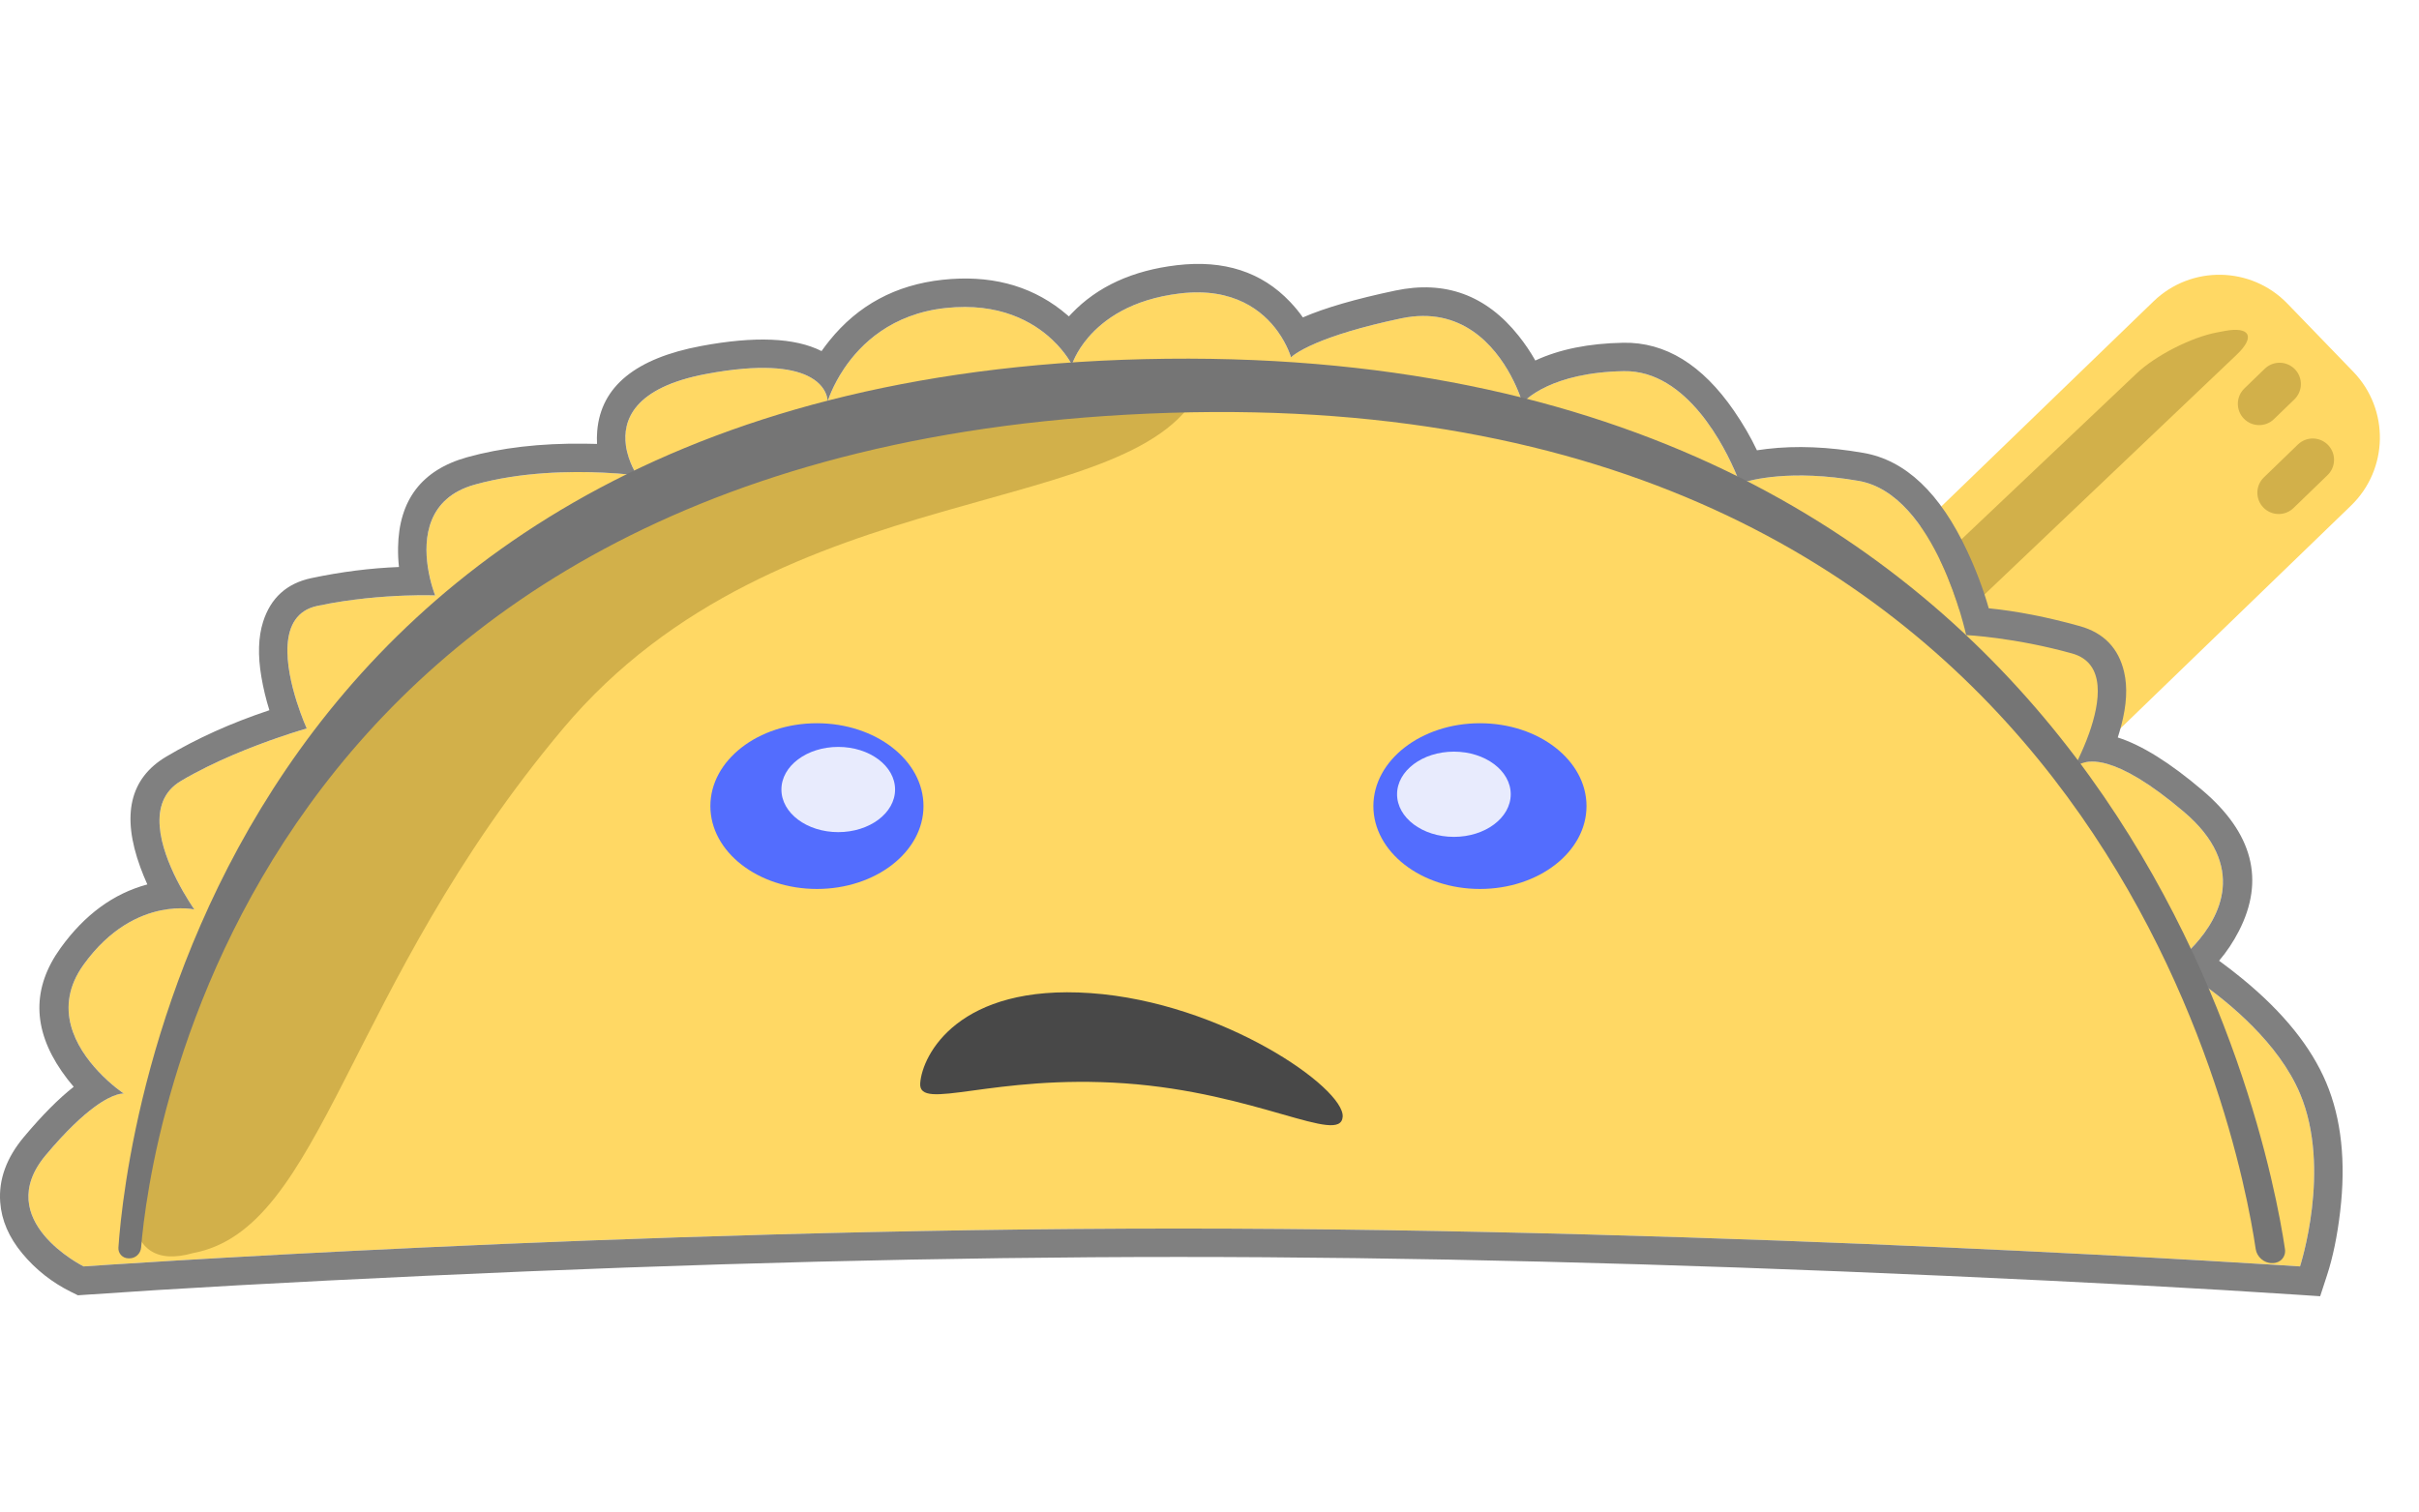
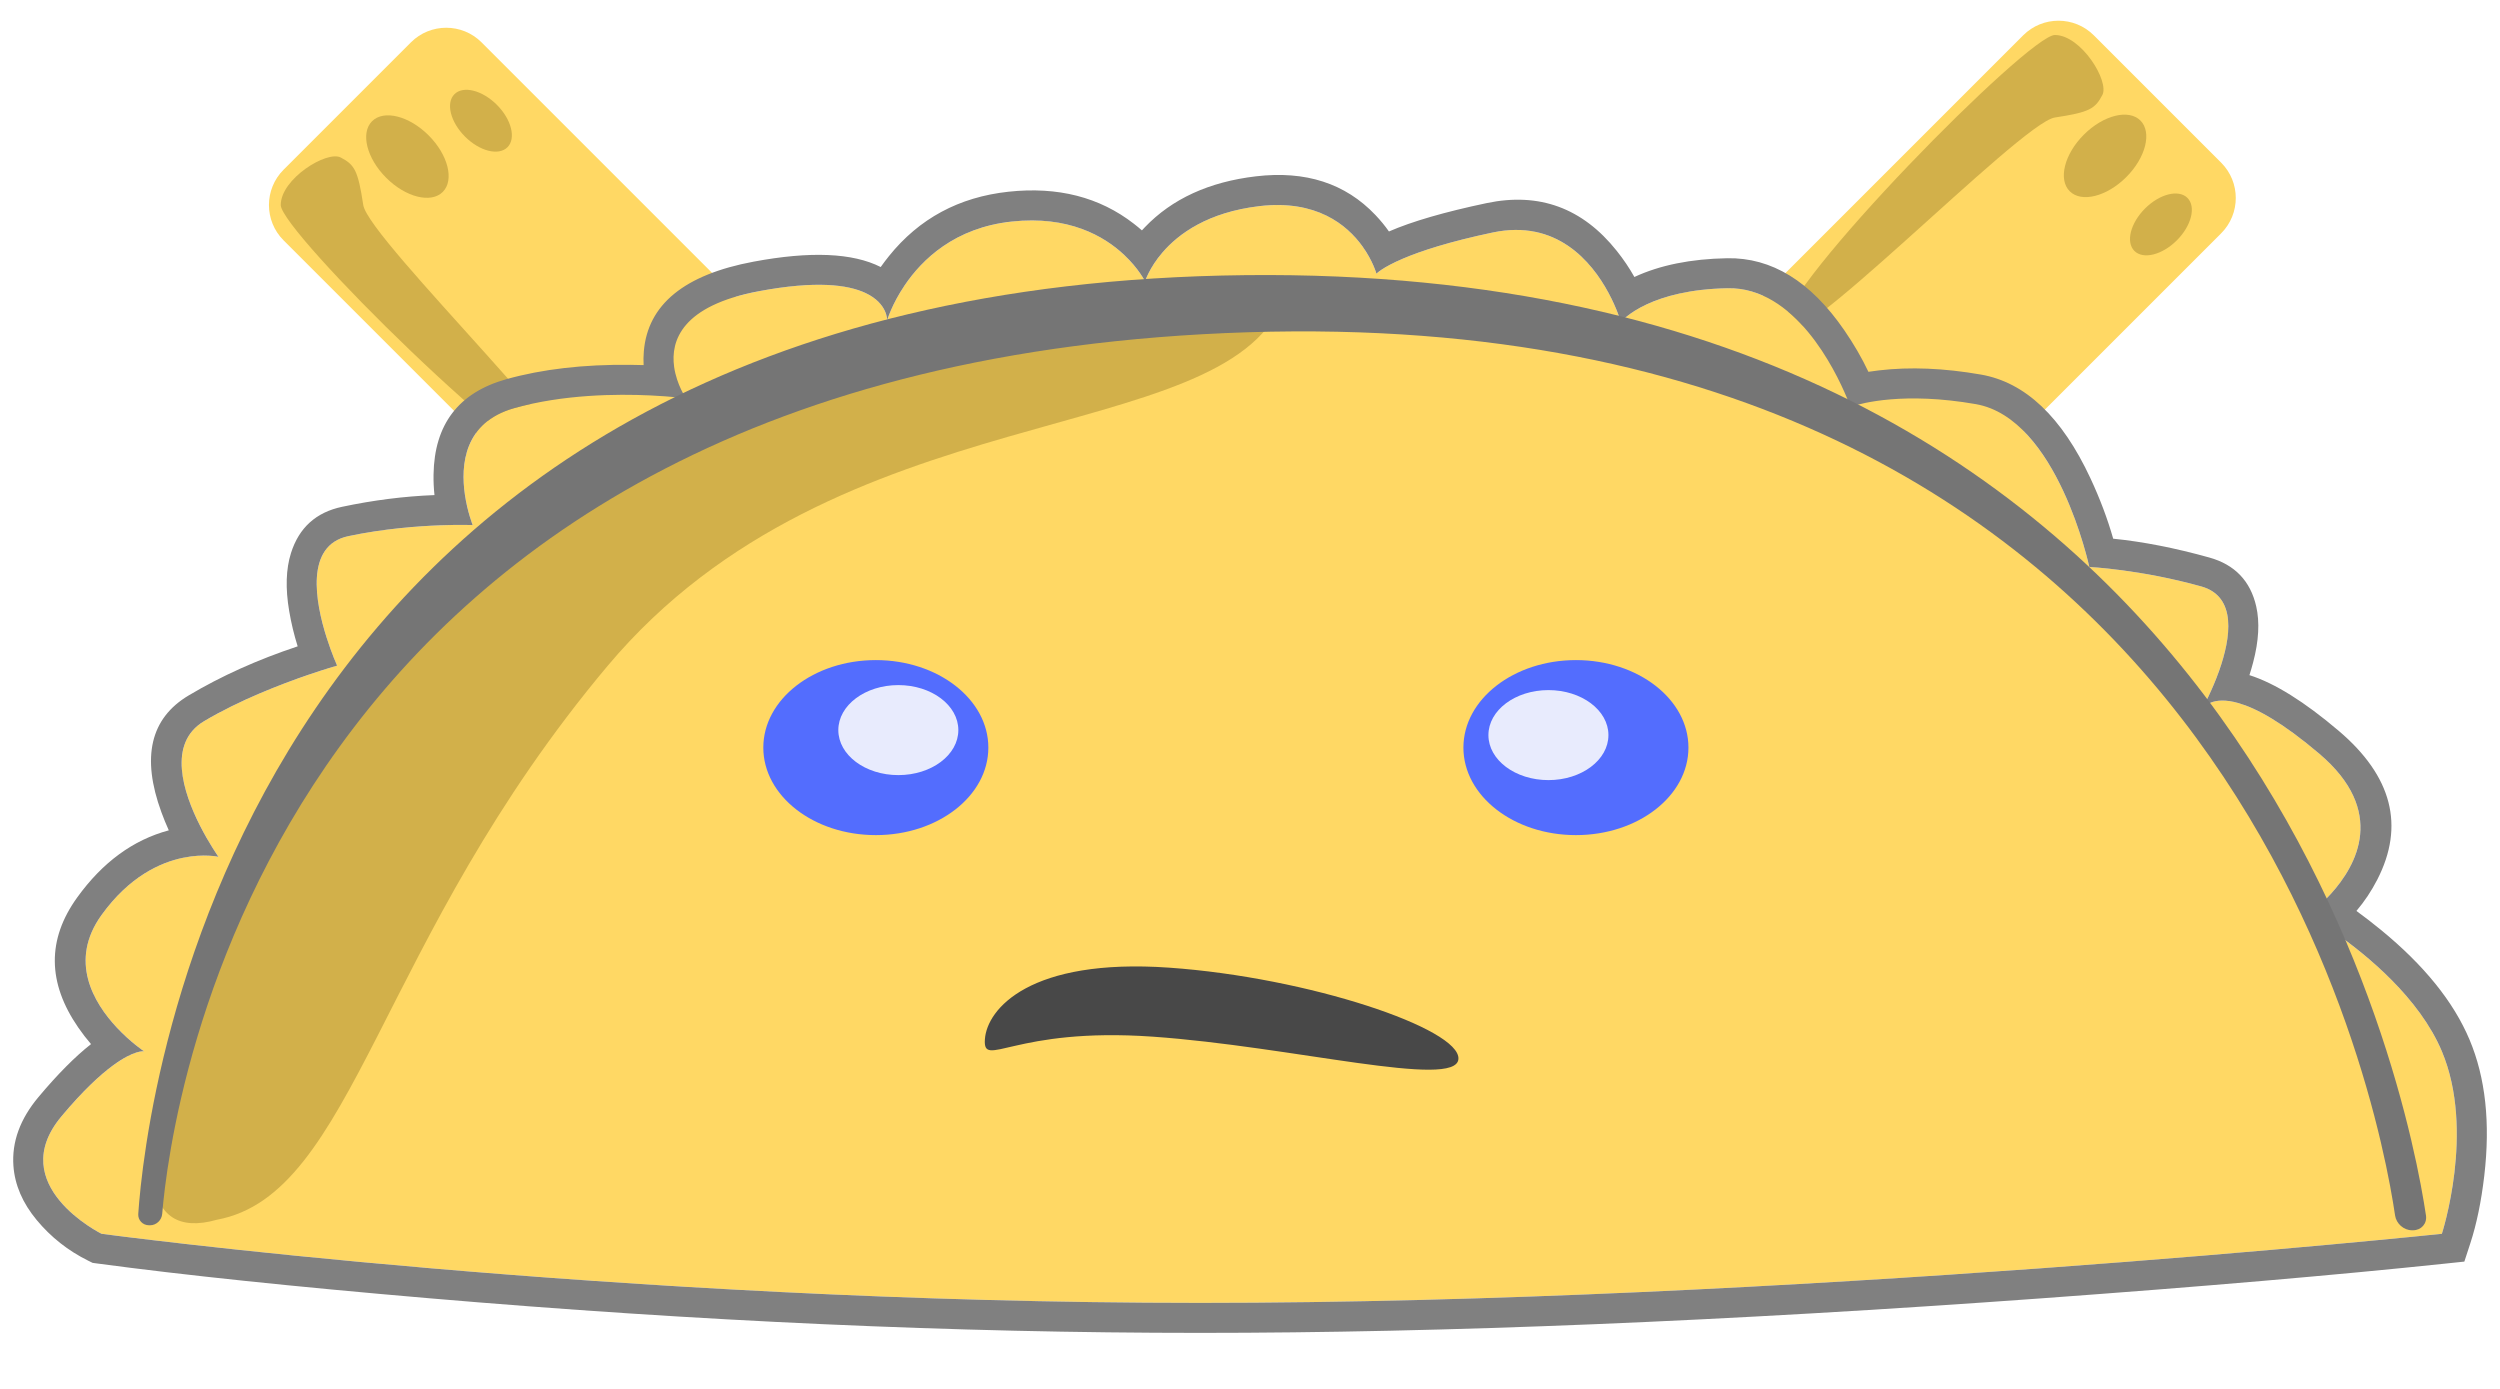
- <svg xmlns="http://www.w3.org/2000/svg" width="160" height="100" viewBox="0 0 510.787 277.739" fill="none" stroke="none" version="1.1">
+ <svg xmlns="http://www.w3.org/2000/svg" width="180" height="100" viewBox="0 0 494.646 277.739" fill="none" stroke="none" version="1.1">
  <g id="SingleElement">
-     <path id="rightArm" d="M40 6.10352e-05C51.047 6.10352e-05 60 8.953 60 20L60 100.134C60 111.181 51.047 120.134 40 120.134L20 120.134C8.953 120.134 0 111.181 0 100.134L0 20C6.10352e-05 8.953 8.953 6.10352e-05 20 0L40 6.10352e-05Z" style="fill:#FFD864;mix-blend-mode:normal;" transform="matrix(0.695 0.719 -0.719 0.695 469.107 29)" />
-     <path id="longFinger" d="M6.126 4.409L7.056 2.997C10.064 -1.567 12.467 -0.836 12.423 4.63L11.813 80.278C11.787 83.488 9.163 86.09 5.953 86.09L5.754 86.09C2.544 86.09 -0.032 83.488 0 80.278L0.581 22.572C0.635 17.106 3.119 8.974 6.126 4.409Z" style="fill:#D2B04A;fill-rule:evenodd;mix-blend-mode:normal;" transform="matrix(0.695 0.719 -0.719 0.695 467 42)" />
-     <path id="fingerRight" d="M4.5 0C6.986 0 9 2.014 9 4.5L9 14.5C9 16.986 6.986 19 4.5 19L4.5 19C2.014 19 0 16.986 0 14.5L0 4.5C0 2.014 2.015 0 4.5 0Z" style="fill:#D2B04A;mix-blend-mode:normal;" transform="matrix(0.695 0.719 -0.719 0.695 488.456 70)" />
+     <path id="leftArm" d="M46 0C51.524 0 56 4.476 56 10L56 114C56 119.524 51.524 124 46 124L10 124C4.476 124 0 119.524 0 114L0 10C0 4.476 4.476 0 10 0L46 0Z" style="fill:#FFD864;mix-blend-mode:normal;" transform="matrix(0.707 -0.707 0.707 0.707 47 41)" />
+     <path id="LlittleFinger" d="M0 4.5C0 2.015 3.358 0 7.5 0C11.642 0 15 2.015 15 4.5C15 6.985 11.642 9 7.5 9C3.358 9 0 6.985 0 4.5Z" style="fill:#D2B04A;fill-rule:evenodd;mix-blend-mode:normal;" transform="matrix(0.707 0.707 -0.707 0.707 91.414 15.657)" />
+     <path id="LcenterFinger" d="M0 6C0 2.686 4.477 0 10 0C15.523 6.10352e-05 20 2.686 20 6C20 9.314 15.523 12 10 12C4.477 12 0 9.314 0 6Z" style="fill:#D2B04A;fill-rule:evenodd;mix-blend-mode:normal;" transform="matrix(0.707 0.707 -0.707 0.707 76 20)" />
+     <path id="LLongFinger" d="M0 9.729C0 4.482 9.245 -1.222 12 0.229C14.755 1.681 15.445 2.767 16.5 9.729C17.555 16.691 67.06 64.23 58.5 64.23C49.94 64.23 0 14.976 0 9.729Z" style="fill:#D2B04A;fill-rule:evenodd;mix-blend-mode:normal;" transform="translate(53.5 31.27)" />
+     <path id="rigthArm" d="M46 0C51.524 0 56 4.476 56 10L56 114C56 119.524 51.524 124 46 124L10 124C4.477 124 0 119.524 0 114L0 10C0 4.476 4.477 0 10 0L46 0Z" style="fill:#FFD864;mix-blend-mode:normal;" transform="matrix(0.707 0.707 -0.707 0.707 409 0)" />
+     <path id="RlittleFinger" d="M0 4.5C0 2.015 3.358 -0 7.5 0C11.642 0 15 2.015 15 4.5C15 6.985 11.642 9 7.5 9C3.358 9 0 6.985 0 4.5Z" style="fill:#D2B04A;fill-rule:evenodd;mix-blend-mode:normal;" transform="matrix(0.707 -0.707 0.707 0.707 421 47)" />
+     <path id="RcenterFinger" d="M0 6C0 2.686 4.477 0 10 0C15.523 0 20 2.686 20 6C20 9.314 15.523 12 10 12C4.477 12 0 9.314 0 6Z" style="fill:#D2B04A;fill-rule:evenodd;mix-blend-mode:normal;" transform="matrix(0.707 -0.707 0.707 0.707 407 34)" />
+     <path id="RlongFinger" d="M0 9.729C0 4.482 9.245 -1.222 12 0.229C14.755 1.681 15.445 2.767 16.5 9.729C17.555 16.691 67.06 64.23 58.5 64.23C49.94 64.23 0 14.976 0 9.729Z" style="fill:#D2B04A;fill-rule:evenodd;mix-blend-mode:normal;" transform="matrix(0 1 -1 0 418 7)" />
    <g style="fill:#FFD864;fill-rule:evenodd;mix-blend-mode:normal;" transform="translate(6 41)">
-       <path id="body" d="M220.341 15.278C220.341 15.278 224.157 2.467 243.209 0.22C262.262 -2.028 266.607 13.723 266.607 13.723C266.607 13.723 270.436 9.582 289.877 5.488C309.315 1.394 315.483 23.39 315.483 23.39C315.483 23.39 320.699 16.929 336.862 16.638C353.025 16.347 361.398 40.373 361.398 40.373C361.398 40.373 370.11 36.963 386.458 39.814C402.807 42.664 409.167 72.38 409.167 72.38C409.167 72.38 419.367 72.867 431.547 76.268C443.728 79.67 431.547 101.087 431.547 101.087C431.547 101.087 435.354 92.895 455.158 109.724C474.962 126.553 452.807 141.981 452.807 141.981C452.807 141.981 472.948 153.288 479.662 169.226C486.376 185.16 479.662 205.724 479.662 205.724C479.662 205.724 359.887 197.725 242.889 197.725C125.888 197.725 11.658 205.724 11.658 205.724C11.658 205.724 -7.91 196.023 3.657 182.225C15.225 168.428 20.157 169.226 20.157 169.226C20.157 169.226 1.123 156.599 11.658 141.981C22.193 127.366 35.045 130.337 35.045 130.337C35.045 130.337 20.6 110.102 32.16 103.219C43.719 96.337 58.77 92.11 58.77 92.11C58.77 92.11 48.243 68.921 60.996 66.219C73.749 63.516 85.884 63.999 85.884 63.999C85.884 63.999 78.224 45.094 94.218 40.61C110.212 36.125 128.55 38.666 128.55 38.666C128.55 38.666 117.104 22.097 143.161 17.222C169.218 12.347 168.76 23.056 168.76 23.056C168.76 23.056 173.876 5.443 193.671 3.304C213.465 1.165 220.341 15.278 220.341 15.278Z" />
-       <path d="M223.817 9.488C221.137 12.606 220.341 15.278 220.341 15.278C220.341 15.278 219.094 12.72 216.135 9.946C212.144 6.206 205.037 2.076 193.671 3.304C182.273 4.535 175.742 10.898 172.252 16.073C169.68 19.887 168.76 23.056 168.76 23.056C168.76 23.056 168.904 19.687 164.434 17.589C160.934 15.945 154.604 15.081 143.161 17.222C127.686 20.117 125.439 27.136 126.165 32.36C126.662 35.933 128.55 38.666 128.55 38.666C128.55 38.666 125.769 38.281 121.429 38.075C114.623 37.752 103.983 37.872 94.218 40.61C84.127 43.439 83.452 52.008 84.328 57.949C84.841 61.423 85.884 63.999 85.884 63.999C85.884 63.999 83.41 63.9 79.523 64.041C74.8 64.212 67.991 64.736 60.996 66.219C52.302 68.061 54.427 79.425 56.661 86.472C57.704 89.761 58.77 92.11 58.77 92.11C58.77 92.11 56.487 92.751 53.017 93.941C47.576 95.805 39.217 99.017 32.16 103.219C24.755 107.628 28.021 117.516 31.325 124.054C33.179 127.723 35.045 130.337 35.045 130.337C35.045 130.337 32.155 129.669 27.992 130.525C23.377 131.474 17.197 134.297 11.658 141.981C5.057 151.14 10.065 159.517 14.725 164.497C17.503 167.465 20.157 169.226 20.157 169.226C20.157 169.226 18.222 168.913 13.931 172.071C11.373 173.954 7.978 177.072 3.657 182.225C-7.91 196.023 11.658 205.724 11.658 205.724C11.658 205.724 125.888 197.725 242.889 197.725C359.887 197.725 479.662 205.724 479.662 205.724C479.662 205.724 486.376 185.16 479.662 169.226C475.166 158.552 464.646 149.954 458.188 145.44C455.003 143.214 452.807 141.981 452.807 141.981C452.807 141.981 455.046 140.421 457.464 137.754C462.653 132.03 468.666 121.203 455.158 109.724C447.761 103.439 442.596 100.644 439.028 99.609C433.759 98.08 431.969 100.388 431.616 100.963C431.984 100.299 433.737 97.053 435.136 93.103C437.427 86.638 438.77 78.285 431.547 76.268C419.367 72.867 409.167 72.38 409.167 72.38C409.167 72.38 402.807 42.664 386.458 39.814C372.084 37.307 363.614 39.641 361.778 40.241C361.525 40.324 361.398 40.373 361.398 40.373C361.398 40.373 361.159 39.688 360.685 38.551C358.348 32.953 350.296 16.396 336.862 16.638C329.211 16.776 324.013 18.296 320.66 19.859C316.93 21.598 315.483 23.39 315.483 23.39C315.483 23.39 314.748 20.769 312.986 17.505C309.644 11.313 302.605 2.807 289.877 5.488C281.044 7.348 275.435 9.218 271.942 10.704C267.747 12.49 266.607 13.723 266.607 13.723C266.607 13.723 265.898 11.152 263.796 8.235C260.695 3.933 254.564 -1.12 243.209 0.22C232.859 1.44 227.005 5.779 223.817 9.488ZM219.71 5.07Q218.946 4.401 218.107 3.749Q207.806 -4.258 193.026 -2.661Q178.181 -1.057 169.115 10.223Q168.241 11.312 167.475 12.399Q159.067 8.142 142.057 11.324Q121.275 15.212 120.105 29.274Q119.989 30.662 120.063 32.01Q118.793 31.972 117.45 31.956Q103.422 31.798 92.598 34.832Q78.294 38.843 78.054 53.89Q78.021 55.98 78.243 58.003Q69.144 58.359 59.752 60.349Q51.945 62.004 49.547 69.598Q48.035 74.383 49.185 81.179Q49.792 84.769 50.882 88.252Q38.85 92.253 29.09 98.064Q17.591 104.911 23.633 121.421Q24.31 123.27 25.112 125.045Q14.398 127.919 6.791 138.473Q-2.269 151.044 7.02 164.495Q8.221 166.234 9.561 167.789Q4.783 171.544 -0.941 178.37Q-6.48 184.978 -5.957 192.154Q-5.54 197.872 -1.296 202.982Q2.962 208.11 8.993 211.1L10.453 211.823L12.077 211.71Q40.562 209.715 83.676 207.718Q169.902 203.726 242.889 203.725Q315.882 203.725 404.881 207.719Q449.38 209.715 479.262 211.711L483.918 212.022L485.366 207.586Q487.23 201.878 488.139 194.152Q490.002 178.314 485.192 166.897Q480.419 155.568 467.522 144.988Q464.985 142.907 462.577 141.163Q464.996 138.312 466.75 134.896Q475.042 118.747 459.043 105.152Q448.764 96.417 441.181 94.01Q441.582 92.752 441.918 91.476Q443.626 84.99 442.532 80.234Q440.781 72.617 433.16 70.489Q422.927 67.631 413.937 66.723Q412.239 60.75 409.376 54.619Q400.786 36.221 387.489 33.903Q376.409 31.971 367.097 33.066Q365.991 33.196 364.989 33.352Q362.994 29.146 360.132 24.992Q350.077 10.399 336.754 10.639Q325.841 10.835 318.191 14.39Q316.69 11.711 314.663 9.166Q304.413 -3.705 288.64 -0.383Q276.051 2.268 269.109 5.288Q267.931 3.607 266.407 2Q257.401 -7.496 242.507 -5.739Q228.458 -4.082 220.297 4.442Q219.996 4.756 219.71 5.07Z" fill-rule="evenodd" style="fill:#808080;fill-rule:evenodd;" />
+       <path id="body" d="M220.341 15.278C220.341 15.278 224.157 2.467 243.209 0.219C262.262 -2.028 266.607 13.723 266.607 13.723C266.607 13.723 270.436 9.582 289.877 5.488C309.315 1.394 315.483 23.39 315.483 23.39C315.483 23.39 320.699 16.929 336.862 16.638C353.025 16.347 361.398 40.373 361.398 40.373C361.398 40.373 370.11 36.963 386.458 39.814C402.807 42.664 409.167 72.38 409.167 72.38C409.167 72.38 419.367 72.867 431.547 76.268C443.728 79.67 431.547 101.088 431.547 101.088C431.547 101.088 435.354 92.895 455.158 109.724C474.962 126.553 452.807 141.981 452.807 141.981C452.807 141.981 472.948 153.288 479.662 169.226C486.376 185.16 479.662 205.724 479.662 205.724C479.662 205.724 348.338 219.539 231.341 219.539C114.339 219.539 11.658 205.724 11.658 205.724C11.658 205.724 -7.91 196.023 3.657 182.225C15.225 168.428 20.157 169.226 20.157 169.226C20.157 169.226 1.123 156.599 11.658 141.981C22.193 127.366 35.045 130.337 35.045 130.337C35.045 130.337 20.6 110.102 32.16 103.219C43.719 96.337 58.77 92.11 58.77 92.11C58.77 92.11 48.243 68.921 60.996 66.219C73.749 63.516 85.884 63.999 85.884 63.999C85.884 63.999 78.224 45.094 94.218 40.61C110.212 36.125 128.55 38.666 128.55 38.666C128.55 38.666 117.104 22.097 143.161 17.222C169.218 12.347 168.76 23.056 168.76 23.056C168.76 23.056 173.876 5.443 193.671 3.304C213.465 1.165 220.341 15.278 220.341 15.278Z" />
+       <path d="M223.817 9.488C221.137 12.606 220.341 15.278 220.341 15.278C220.341 15.278 219.094 12.72 216.135 9.946C212.144 6.206 205.037 2.076 193.671 3.304C182.273 4.535 175.742 10.898 172.252 16.073C169.68 19.887 168.76 23.056 168.76 23.056C168.76 23.056 168.904 19.687 164.434 17.589C160.934 15.945 154.604 15.081 143.161 17.222C127.686 20.117 125.439 27.136 126.165 32.36C126.662 35.933 128.55 38.666 128.55 38.666C128.55 38.666 125.769 38.281 121.429 38.075C114.623 37.752 103.983 37.872 94.218 40.61C84.127 43.439 83.452 52.008 84.328 57.949C84.841 61.423 85.884 63.999 85.884 63.999C85.884 63.999 83.41 63.9 79.523 64.041C74.8 64.212 67.991 64.736 60.996 66.219C52.302 68.061 54.427 79.425 56.661 86.471C57.704 89.761 58.77 92.11 58.77 92.11C58.77 92.11 56.487 92.751 53.017 93.941C47.576 95.805 39.217 99.017 32.16 103.219C24.755 107.628 28.021 117.516 31.325 124.054C33.179 127.723 35.045 130.337 35.045 130.337C35.045 130.337 32.155 129.669 27.992 130.525C23.377 131.474 17.197 134.297 11.658 141.981C5.057 151.14 10.065 159.517 14.725 164.497C17.503 167.465 20.157 169.226 20.157 169.226C20.157 169.226 18.222 168.913 13.931 172.071C11.373 173.954 7.978 177.072 3.657 182.225C-7.91 196.023 11.658 205.724 11.658 205.724C11.658 205.724 114.339 219.539 231.341 219.539C348.338 219.539 479.662 205.724 479.662 205.724C479.662 205.724 486.376 185.16 479.662 169.226C475.166 158.552 464.646 149.954 458.188 145.44C455.004 143.214 452.807 141.981 452.807 141.981C452.807 141.981 455.046 140.421 457.464 137.754C462.653 132.03 468.666 121.203 455.158 109.724C447.761 103.439 442.596 100.644 439.028 99.609C433.759 98.08 431.969 100.388 431.616 100.963C431.984 100.299 433.737 97.053 435.136 93.103C437.427 86.638 438.77 78.285 431.547 76.268C419.367 72.867 409.167 72.38 409.167 72.38C409.167 72.38 402.807 42.664 386.458 39.814C372.084 37.307 363.614 39.641 361.778 40.241C361.525 40.324 361.398 40.373 361.398 40.373C361.398 40.373 361.159 39.688 360.685 38.551C358.349 32.953 350.296 16.396 336.862 16.638C329.211 16.776 324.013 18.296 320.66 19.859C316.93 21.598 315.483 23.39 315.483 23.39C315.483 23.39 314.748 20.769 312.986 17.505C309.643 11.313 302.605 2.807 289.877 5.488C281.044 7.348 275.434 9.218 271.942 10.704C267.747 12.49 266.607 13.723 266.607 13.723C266.607 13.723 265.898 11.152 263.796 8.235C260.695 3.933 254.564 -1.12 243.209 0.219C232.859 1.44 227.005 5.779 223.817 9.488ZM219.71 5.07Q218.946 4.401 218.107 3.749Q207.807 -4.258 193.026 -2.661Q178.181 -1.057 169.116 10.223Q168.241 11.312 167.475 12.399Q159.067 8.142 142.057 11.324Q121.275 15.212 120.105 29.274Q119.989 30.662 120.063 32.01Q118.792 31.972 117.45 31.956Q103.422 31.798 92.598 34.832Q78.294 38.843 78.054 53.89Q78.021 55.98 78.243 58.003Q69.144 58.359 59.752 60.349Q51.944 62.004 49.547 69.598Q48.035 74.383 49.185 81.179Q49.792 84.769 50.882 88.251Q38.85 92.253 29.09 98.064Q17.591 104.911 23.633 121.421Q24.31 123.27 25.112 125.045Q14.398 127.919 6.791 138.473Q-2.269 151.044 7.02 164.495Q8.221 166.234 9.561 167.79Q4.783 171.544 -0.941 178.37Q-6.48 184.978 -5.957 192.154Q-5.54 197.872 -1.296 202.982Q2.962 208.11 8.993 211.1L9.879 211.539L10.858 211.671Q36.674 215.144 77.112 218.61Q157.959 225.539 231.341 225.539Q304.687 225.539 399.811 218.616Q447.372 215.155 480.29 211.691L484.159 211.284L485.366 207.586Q487.23 201.878 488.139 194.152Q490.002 178.314 485.192 166.897Q480.419 155.567 467.522 144.988Q464.985 142.907 462.578 141.164Q464.995 138.314 466.749 134.899Q475.043 118.749 459.043 105.152Q448.764 96.417 441.181 94.01Q441.581 92.755 441.917 91.482Q443.626 84.995 442.533 80.238Q440.783 72.618 433.16 70.489Q422.927 67.631 413.937 66.723Q412.241 60.757 409.381 54.628Q400.79 36.222 387.489 33.903Q376.409 31.971 367.097 33.066Q365.991 33.196 364.989 33.352Q362.994 29.146 360.132 24.992Q350.077 10.399 336.754 10.639Q325.841 10.835 318.191 14.39Q316.689 11.711 314.663 9.166Q304.413 -3.705 288.641 -0.383Q276.051 2.268 269.109 5.288Q267.929 3.604 266.402 1.995Q257.398 -7.496 242.507 -5.739Q228.458 -4.082 220.297 4.442Q219.997 4.755 219.71 5.07Z" fill-rule="evenodd" style="fill:#808080;fill-rule:evenodd;" />
    </g>
-     <path id="fingerCenter" d="M4.5 0C6.986 0 9 2.014 9 4.5L9 10.5C9 12.986 6.986 15 4.5 15L4.5 15C2.015 15 0 12.986 0 10.5L0 4.5C0 2.014 2.014 0 4.5 0Z" style="fill:#D2B04A;mix-blend-mode:normal;" transform="matrix(0.695 0.719 -0.719 0.695 481.456 54)" />
+     <path id="Oval" d="M0.257 173.604C-4.104 122.129 47.862 29.849 93.856 0C103.397 30.799 37.271 70.941 37.25 142.563C37.23 214.186 66.393 256.015 48.629 277.599C30.399 304.511 4.618 225.08 0.257 173.604Z" style="fill:#D2B04A;fill-rule:evenodd;mix-blend-mode:normal;" transform="matrix(0.766 0.643 -0.643 0.766 182 0)" />
+     <path id="arch" d="M0.005 187.745C1.459 166.411 19.213 2.224 221.382 0.021C421.745 -2.162 453.853 163.708 457.485 188.054C457.729 189.689 456.541 191.021 454.888 191.021L454.687 191.021C453.034 191.021 451.545 189.689 451.305 188.053C447.805 164.237 417.12 5.325 221.984 11.44C25.392 17.6 6.458 167.424 4.793 187.747C4.69 189.002 3.622 190.021 2.363 190.021L2.161 190.021C0.902 190.021 -0.08 189.001 0.005 187.745Z" style="fill:#757575;fill-rule:evenodd;mix-blend-mode:normal;" transform="translate(25 55)" />
+     <path id="mouth" d="M0 16.847C0 10.765 7.842 6.10352e-05 35.733 0C63.623 0 94.693 8.089 94.693 14.171C94.693 20.253 61.308 13.988 33.418 13.988C5.527 13.988 0 22.929 0 16.847Z" style="fill:#484848;fill-rule:evenodd;mix-blend-mode:normal;" transform="matrix(0.998 0.07 -0.07 0.998 195.489 191.003)" />
    <path id="rightEye" d="M0 17.5C0 7.835 10.074 0 22.5 0C34.926 0 45 7.835 45 17.5C45 27.165 34.926 35 22.5 35C10.074 35 0 27.165 0 17.5Z" style="fill:#536DFE;fill-rule:evenodd;mix-blend-mode:normal;" transform="translate(290 132)" />
-     <path id="Oval" d="M0.257 173.604C-4.104 122.129 47.862 29.849 93.856 0C103.397 30.799 37.271 70.941 37.25 142.563C37.23 214.186 66.393 256.015 48.629 277.599C30.399 304.511 4.618 225.08 0.257 173.604Z" style="fill:#D2B04A;fill-rule:evenodd;mix-blend-mode:normal;" transform="matrix(0.766 0.643 -0.643 0.766 182 0)" />
+     <path id="Oval" d="M0 9C0 4.029 5.373 0 12 0C18.627 0 24 4.029 24 9C24 13.971 18.627 18 12 18C5.373 18 0 13.971 0 9Z" style="fill:#E8EBFD;fill-rule:evenodd;mix-blend-mode:normal;" transform="translate(295 138)" />
    <path id="leftEye" d="M0 17.5C0 7.835 10.074 0 22.5 0C34.926 0 45 7.835 45 17.5C45 27.165 34.926 35 22.5 35C10.074 35 0 27.165 0 17.5Z" style="fill:#536DFE;fill-rule:evenodd;mix-blend-mode:normal;" transform="translate(150 132)" />
-     <path id="arch" d="M0.005 187.745C1.459 166.411 19.213 2.224 221.382 0.021C421.745 -2.162 453.853 163.708 457.485 188.054C457.729 189.689 456.541 191.021 454.888 191.021L454.687 191.021C453.034 191.021 451.545 189.689 451.305 188.053C447.805 164.237 417.12 5.325 221.984 11.44C25.392 17.6 6.458 167.424 4.793 187.747C4.69 189.002 3.622 190.021 2.363 190.021L2.161 190.021C0.902 190.021 -0.08 189.001 0.005 187.745Z" style="fill:#757575;fill-rule:evenodd;mix-blend-mode:normal;" transform="translate(25 55)" />
-     <path id="muth" d="M0 21.504C0 15.422 6.64 -3.05176e-05 34.531 0C62.421 -3.05176e-05 89.442 16.231 89.442 22.312C89.442 28.394 70.945 18.494 43.054 18.494C15.164 18.494 0 27.586 0 21.504Z" style="fill:#484848;fill-rule:evenodd;mix-blend-mode:normal;" transform="matrix(0.998 0.07 -0.07 0.998 195.813 186.584)" />
    <path id="Oval" d="M0 9C0 4.029 5.373 0 12 0C18.627 0 24 4.029 24 9C24 13.971 18.627 18 12 18C5.373 18 0 13.971 0 9Z" style="fill:#E8EBFD;fill-rule:evenodd;mix-blend-mode:normal;" transform="translate(165 137)" />
-     <path id="Oval" d="M0 9C0 4.029 5.373 0 12 0C18.627 0 24 4.029 24 9C24 13.971 18.627 18 12 18C5.373 18 0 13.971 0 9Z" style="fill:#E8EBFD;fill-rule:evenodd;mix-blend-mode:normal;" transform="translate(295 138)" />
  </g>
</svg>
